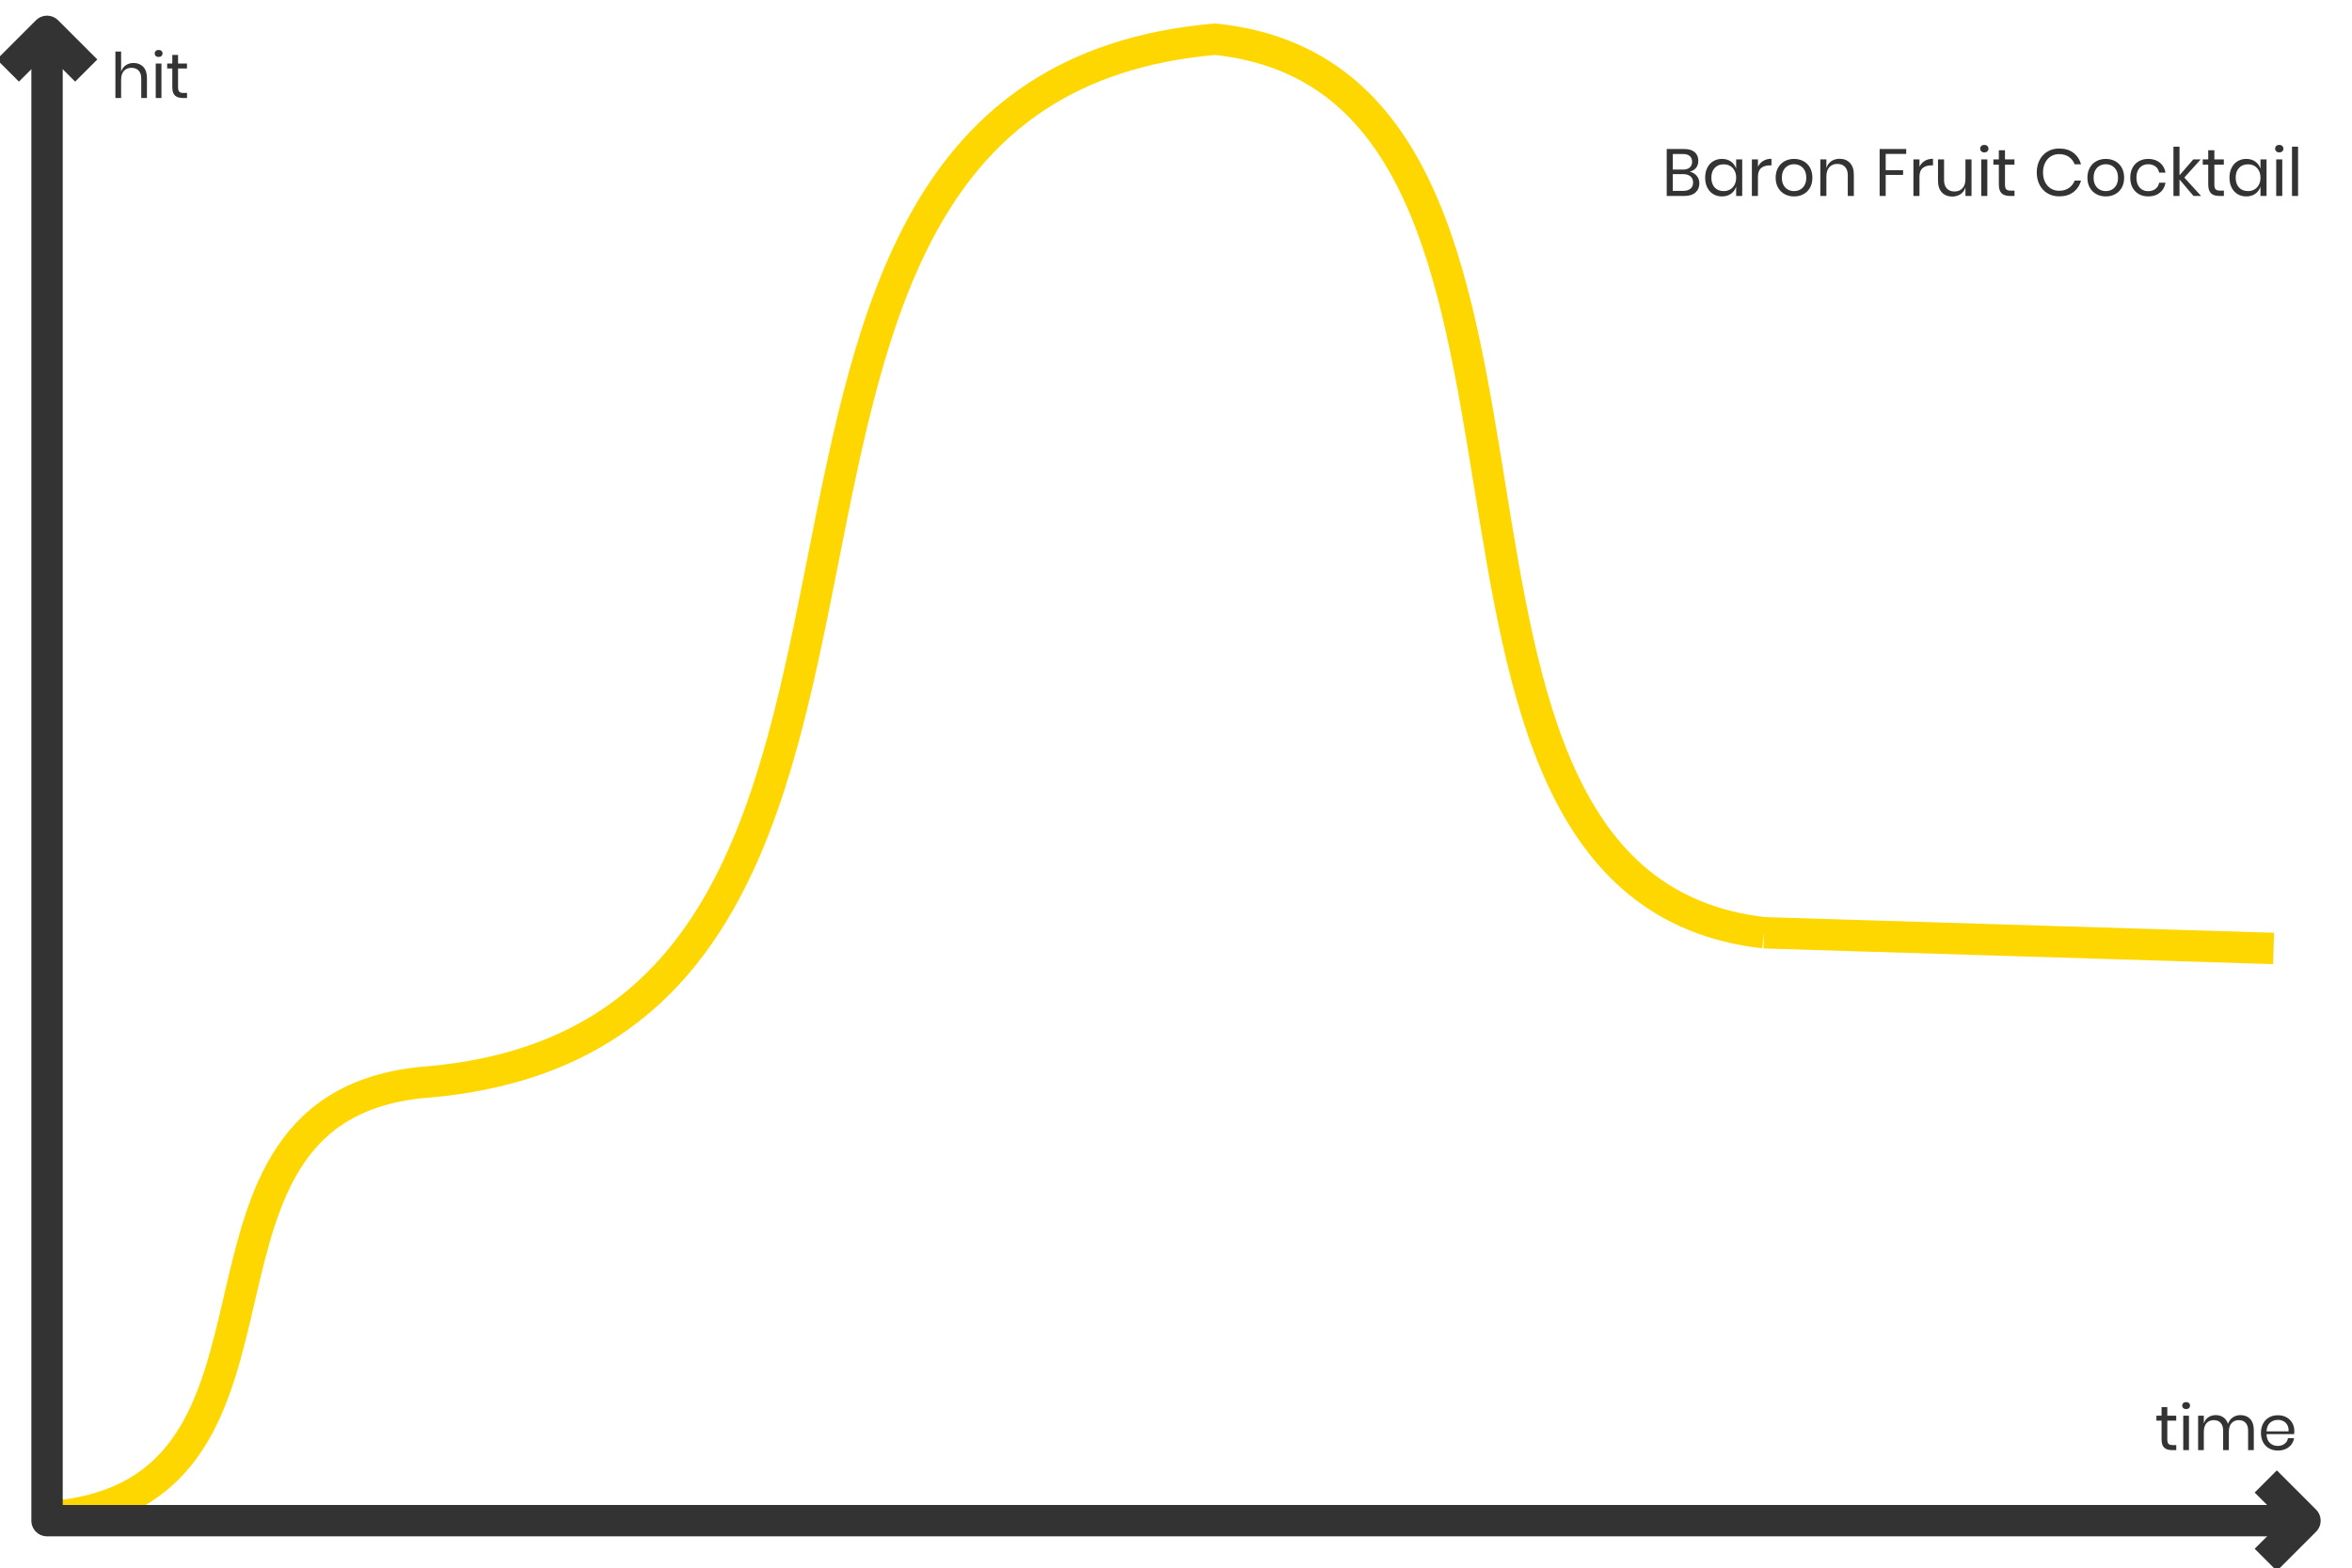
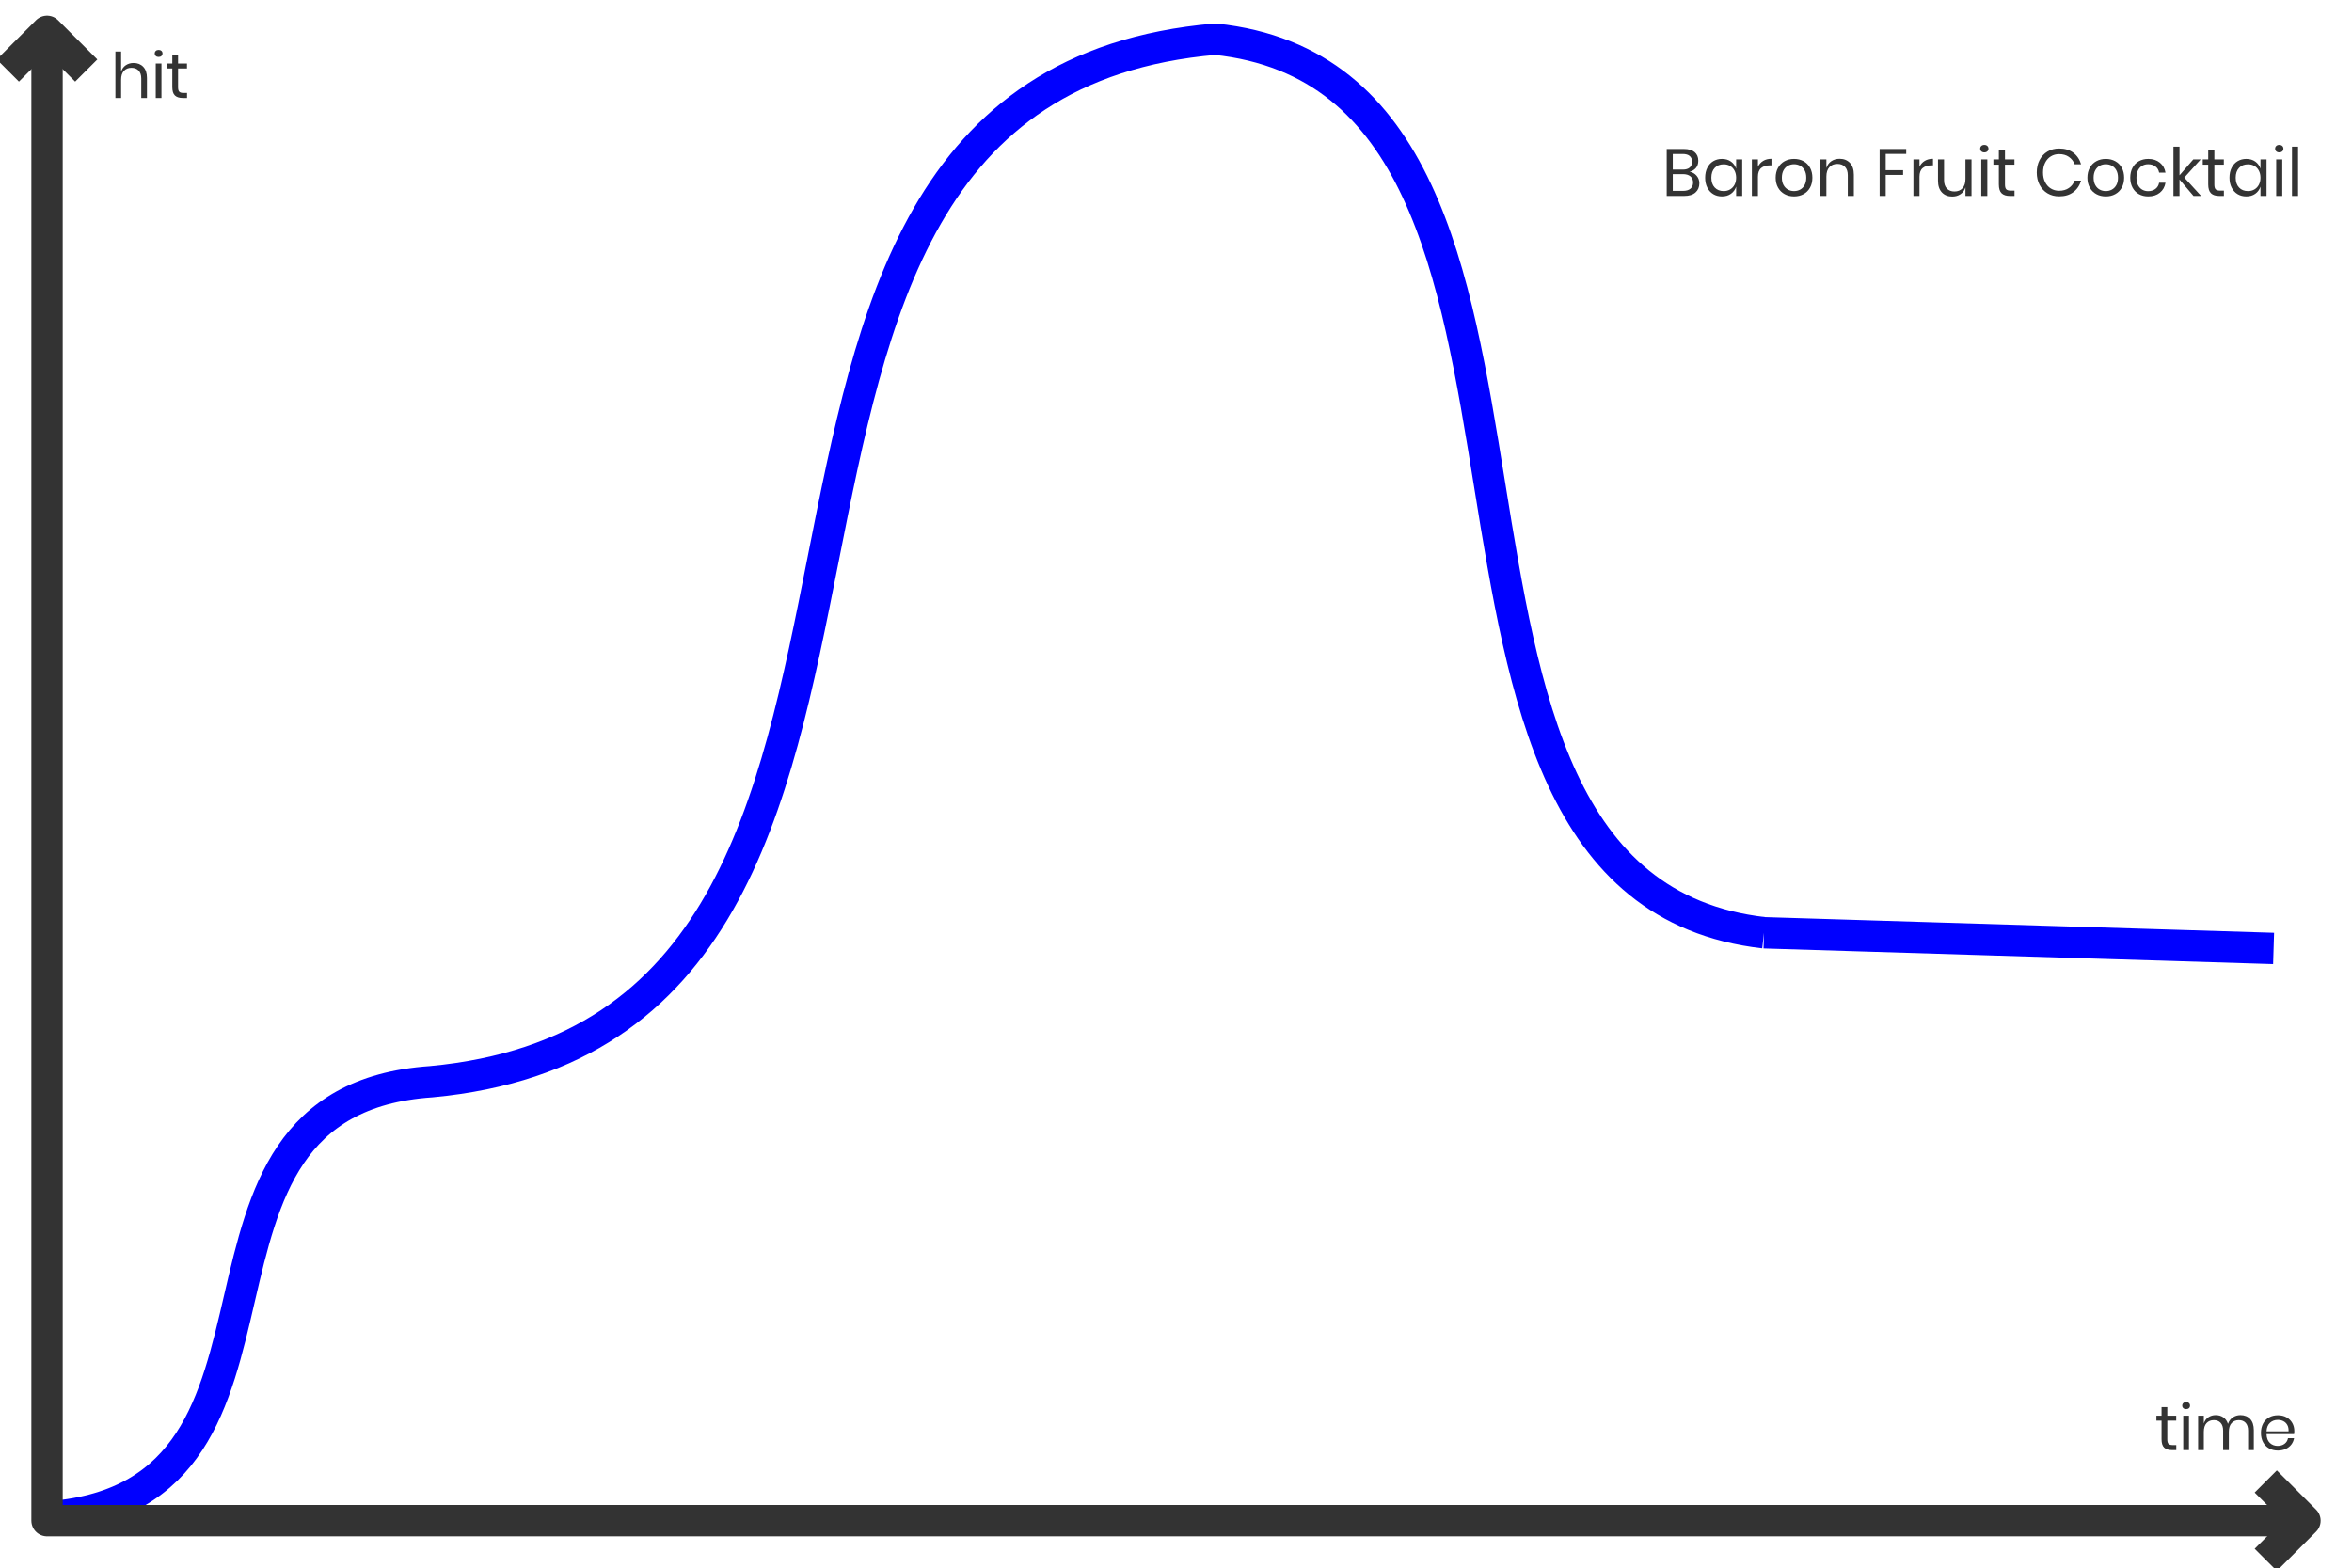
<svg xmlns="http://www.w3.org/2000/svg" xmlns:xlink="http://www.w3.org/1999/xlink" width="600" height="400" viewBox="0 0 600 400">
  <defs>
    <g>
      <g id="glyph-0-0">
        <path d="M 7.09 -6.203 C 7.824 -6.047 8.422 -5.695 8.883 -5.152 C 9.34 -4.609 9.57 -3.965 9.57 -3.23 C 9.57 -2.254 9.238 -1.473 8.578 -0.883 C 7.914 -0.293 6.953 0 5.695 0 L 1.242 0 L 1.242 -11.984 L 5.629 -11.984 C 6.828 -11.984 7.742 -11.719 8.363 -11.188 C 8.988 -10.652 9.301 -9.922 9.301 -8.992 C 9.301 -8.223 9.094 -7.598 8.68 -7.121 C 8.266 -6.645 7.734 -6.34 7.09 -6.203 Z M 2.789 -6.73 L 5.371 -6.73 C 6.133 -6.73 6.711 -6.906 7.113 -7.258 C 7.516 -7.609 7.719 -8.102 7.719 -8.738 C 7.719 -9.352 7.52 -9.832 7.121 -10.184 C 6.727 -10.535 6.121 -10.711 5.305 -10.711 L 2.789 -10.711 Z M 5.406 -1.293 C 6.223 -1.293 6.855 -1.48 7.301 -1.852 C 7.75 -2.227 7.973 -2.754 7.973 -3.434 C 7.973 -4.102 7.742 -4.625 7.285 -5.008 C 6.824 -5.387 6.188 -5.574 5.371 -5.574 L 2.789 -5.574 L 2.789 -1.293 Z M 5.406 -1.293 " />
      </g>
      <g id="glyph-0-1">
        <path d="M 5.066 -9.453 C 5.973 -9.453 6.742 -9.227 7.371 -8.773 C 8 -8.32 8.438 -7.711 8.688 -6.953 L 8.688 -9.332 L 10.234 -9.332 L 10.234 0 L 8.688 0 L 8.688 -2.379 C 8.438 -1.621 8 -1.016 7.371 -0.562 C 6.742 -0.109 5.973 0.117 5.066 0.117 C 4.238 0.117 3.504 -0.074 2.855 -0.461 C 2.211 -0.844 1.703 -1.398 1.336 -2.117 C 0.965 -2.836 0.781 -3.684 0.781 -4.656 C 0.781 -5.633 0.965 -6.484 1.336 -7.207 C 1.703 -7.934 2.211 -8.488 2.855 -8.875 C 3.5 -9.258 4.238 -9.453 5.066 -9.453 Z M 5.508 -8.074 C 4.555 -8.074 3.793 -7.773 3.223 -7.164 C 2.648 -6.559 2.363 -5.723 2.363 -4.656 C 2.363 -3.594 2.648 -2.758 3.223 -2.152 C 3.793 -1.543 4.555 -1.242 5.508 -1.242 C 6.121 -1.242 6.668 -1.383 7.148 -1.664 C 7.629 -1.949 8.008 -2.348 8.277 -2.863 C 8.551 -3.379 8.688 -3.977 8.688 -4.656 C 8.688 -5.336 8.551 -5.938 8.277 -6.461 C 8.008 -6.98 7.629 -7.379 7.148 -7.66 C 6.668 -7.938 6.121 -8.074 5.508 -8.074 Z M 5.508 -8.074 " />
      </g>
      <g id="glyph-0-2">
        <path d="M 2.789 -7.445 C 3.094 -8.09 3.543 -8.594 4.133 -8.949 C 4.723 -9.309 5.422 -9.484 6.238 -9.484 L 6.238 -7.805 L 5.762 -7.805 C 4.891 -7.805 4.176 -7.578 3.621 -7.133 C 3.066 -6.684 2.789 -5.945 2.789 -4.914 L 2.789 0 L 1.242 0 L 1.242 -9.332 L 2.789 -9.332 Z M 2.789 -7.445 " />
      </g>
      <g id="glyph-0-3">
        <path d="M 5.473 -9.453 C 6.367 -9.453 7.172 -9.258 7.879 -8.875 C 8.586 -8.488 9.145 -7.934 9.547 -7.207 C 9.949 -6.48 10.148 -5.633 10.148 -4.656 C 10.148 -3.684 9.949 -2.836 9.547 -2.117 C 9.145 -1.398 8.586 -0.844 7.879 -0.461 C 7.172 -0.074 6.371 0.117 5.473 0.117 C 4.578 0.117 3.777 -0.074 3.07 -0.461 C 2.359 -0.844 1.801 -1.398 1.395 -2.117 C 0.984 -2.836 0.781 -3.684 0.781 -4.656 C 0.781 -5.633 0.984 -6.484 1.395 -7.207 C 1.801 -7.934 2.359 -8.488 3.07 -8.875 C 3.777 -9.258 4.578 -9.453 5.473 -9.453 Z M 5.473 -8.094 C 4.918 -8.094 4.406 -7.969 3.934 -7.719 C 3.465 -7.469 3.086 -7.086 2.797 -6.57 C 2.508 -6.055 2.363 -5.418 2.363 -4.656 C 2.363 -3.91 2.508 -3.277 2.797 -2.762 C 3.086 -2.246 3.465 -1.863 3.934 -1.613 C 4.406 -1.363 4.918 -1.242 5.473 -1.242 C 6.027 -1.242 6.543 -1.367 7.012 -1.613 C 7.484 -1.863 7.863 -2.246 8.152 -2.762 C 8.441 -3.277 8.586 -3.91 8.586 -4.656 C 8.586 -5.418 8.441 -6.055 8.152 -6.57 C 7.863 -7.086 7.484 -7.469 7.012 -7.719 C 6.543 -7.969 6.031 -8.094 5.473 -8.094 Z M 5.473 -8.094 " />
      </g>
      <g id="glyph-0-4">
        <path d="M 6.152 -9.484 C 7.242 -9.484 8.121 -9.137 8.789 -8.441 C 9.457 -7.742 9.793 -6.738 9.793 -5.422 L 9.793 0 L 8.246 0 L 8.246 -5.285 C 8.246 -6.215 8.008 -6.93 7.531 -7.43 C 7.055 -7.93 6.41 -8.176 5.594 -8.176 C 4.742 -8.176 4.062 -7.902 3.555 -7.352 C 3.043 -6.801 2.789 -6 2.789 -4.945 L 2.789 0 L 1.242 0 L 1.242 -9.332 L 2.789 -9.332 L 2.789 -7.121 C 3.027 -7.883 3.449 -8.465 4.055 -8.875 C 4.66 -9.281 5.359 -9.484 6.152 -9.484 Z M 6.152 -9.484 " />
      </g>
      <g id="glyph-0-5">
        <rect x="0" y="0" width="0" height="0" mask="url(#mask-0)" />
      </g>
      <g id="glyph-0-6">
        <path d="M 8.023 -11.984 L 8.023 -10.727 L 2.789 -10.727 L 2.789 -6.578 L 7.227 -6.578 L 7.227 -5.371 L 2.789 -5.371 L 2.789 0 L 1.242 0 L 1.242 -11.984 Z M 8.023 -11.984 " />
      </g>
      <g id="glyph-0-7">
        <path d="M 9.535 -9.332 L 9.535 0 L 7.988 0 L 7.988 -2.191 C 7.75 -1.434 7.328 -0.852 6.723 -0.449 C 6.117 -0.047 5.41 0.152 4.605 0.152 C 3.531 0.152 2.656 -0.195 1.988 -0.891 C 1.32 -1.59 0.984 -2.59 0.984 -3.895 L 0.984 -9.332 L 2.531 -9.332 L 2.531 -4.047 C 2.531 -3.117 2.77 -2.398 3.246 -1.895 C 3.723 -1.391 4.367 -1.141 5.184 -1.141 C 6.035 -1.141 6.715 -1.414 7.227 -1.965 C 7.734 -2.512 7.988 -3.316 7.988 -4.367 L 7.988 -9.332 Z M 9.535 -9.332 " />
      </g>
      <g id="glyph-0-8">
        <path d="M 0.969 -12.07 C 0.969 -12.352 1.066 -12.582 1.258 -12.758 C 1.449 -12.934 1.707 -13.023 2.023 -13.023 C 2.34 -13.023 2.594 -12.934 2.789 -12.758 C 2.98 -12.582 3.078 -12.352 3.078 -12.07 C 3.078 -11.785 2.98 -11.559 2.789 -11.383 C 2.594 -11.207 2.34 -11.117 2.023 -11.117 C 1.707 -11.117 1.449 -11.207 1.258 -11.383 C 1.066 -11.559 0.969 -11.785 0.969 -12.07 Z M 2.789 -9.332 L 2.789 0 L 1.242 0 L 1.242 -9.332 Z M 2.789 -9.332 " />
      </g>
      <g id="glyph-0-9">
        <path d="M 5.695 -1.359 L 5.695 0 L 4.539 0 C 3.586 0 2.875 -0.227 2.406 -0.68 C 1.934 -1.133 1.699 -1.895 1.699 -2.957 L 1.699 -7.988 L 0.305 -7.988 L 0.305 -9.332 L 1.699 -9.332 L 1.699 -11.66 L 3.266 -11.66 L 3.266 -9.332 L 5.68 -9.332 L 5.68 -7.988 L 3.266 -7.988 L 3.266 -2.926 C 3.266 -2.324 3.375 -1.914 3.594 -1.691 C 3.816 -1.469 4.199 -1.359 4.742 -1.359 Z M 5.695 -1.359 " />
      </g>
      <g id="glyph-0-10">
        <path d="M 6.547 -12.105 C 8.008 -12.105 9.215 -11.746 10.164 -11.023 C 11.117 -10.305 11.773 -9.32 12.137 -8.074 L 10.508 -8.074 C 10.199 -8.867 9.707 -9.5 9.027 -9.969 C 8.348 -10.441 7.516 -10.676 6.527 -10.676 C 5.746 -10.676 5.047 -10.484 4.43 -10.105 C 3.812 -9.727 3.324 -9.184 2.965 -8.473 C 2.609 -7.766 2.43 -6.938 2.43 -5.984 C 2.43 -5.043 2.609 -4.223 2.965 -3.52 C 3.324 -2.816 3.812 -2.273 4.43 -1.895 C 5.047 -1.516 5.746 -1.324 6.527 -1.324 C 7.516 -1.324 8.348 -1.562 9.027 -2.031 C 9.707 -2.5 10.199 -3.133 10.508 -3.926 L 12.137 -3.926 C 11.773 -2.68 11.117 -1.695 10.164 -0.977 C 9.215 -0.258 8.008 0.102 6.547 0.102 C 5.422 0.102 4.43 -0.156 3.57 -0.672 C 2.707 -1.188 2.039 -1.906 1.555 -2.832 C 1.074 -3.754 0.832 -4.805 0.832 -5.984 C 0.832 -7.176 1.074 -8.234 1.555 -9.164 C 2.035 -10.094 2.707 -10.816 3.57 -11.332 C 4.43 -11.848 5.422 -12.105 6.547 -12.105 Z M 6.547 -12.105 " />
      </g>
      <g id="glyph-0-11">
        <path d="M 5.371 -9.453 C 6.562 -9.453 7.547 -9.133 8.328 -8.5 C 9.113 -7.867 9.594 -7.016 9.773 -5.949 L 8.145 -5.949 C 8.031 -6.617 7.723 -7.145 7.215 -7.523 C 6.711 -7.902 6.086 -8.094 5.34 -8.094 C 4.793 -8.094 4.297 -7.969 3.852 -7.719 C 3.402 -7.469 3.043 -7.086 2.77 -6.57 C 2.5 -6.055 2.363 -5.418 2.363 -4.656 C 2.363 -3.898 2.5 -3.262 2.77 -2.746 C 3.043 -2.23 3.402 -1.848 3.852 -1.598 C 4.297 -1.348 4.793 -1.223 5.34 -1.223 C 6.086 -1.223 6.711 -1.418 7.215 -1.801 C 7.719 -2.188 8.031 -2.715 8.145 -3.383 L 9.773 -3.383 C 9.594 -2.305 9.113 -1.453 8.328 -0.824 C 7.547 -0.195 6.562 0.117 5.371 0.117 C 4.477 0.117 3.684 -0.074 2.992 -0.461 C 2.301 -0.844 1.758 -1.398 1.367 -2.117 C 0.977 -2.836 0.781 -3.684 0.781 -4.656 C 0.781 -5.633 0.977 -6.484 1.367 -7.207 C 1.758 -7.934 2.301 -8.488 2.992 -8.875 C 3.684 -9.258 4.477 -9.453 5.371 -9.453 Z M 5.371 -9.453 " />
      </g>
      <g id="glyph-0-12">
        <path d="M 6.359 0 L 2.789 -4.199 L 2.789 0 L 1.242 0 L 1.242 -12.578 L 2.789 -12.578 L 2.789 -5.27 L 6.309 -9.332 L 8.195 -9.332 L 4.012 -4.691 L 8.297 0 Z M 6.359 0 " />
      </g>
      <g id="glyph-0-13">
        <path d="M 2.789 -12.578 L 2.789 0 L 1.242 0 L 1.242 -12.578 Z M 2.789 -12.578 " />
      </g>
      <g id="glyph-1-0">
        <path d="M 5.793 -8.93 C 6.816 -8.93 7.645 -8.602 8.273 -7.945 C 8.902 -7.289 9.215 -6.34 9.215 -5.105 L 9.215 0 L 7.762 0 L 7.762 -4.977 C 7.762 -5.852 7.535 -6.523 7.09 -6.992 C 6.641 -7.461 6.031 -7.695 5.266 -7.695 C 4.465 -7.695 3.824 -7.438 3.344 -6.922 C 2.863 -6.402 2.625 -5.648 2.625 -4.656 L 2.625 0 L 1.168 0 L 1.168 -11.84 L 2.625 -11.84 L 2.625 -6.703 C 2.848 -7.418 3.246 -7.969 3.816 -8.352 C 4.387 -8.734 5.047 -8.93 5.793 -8.93 Z M 5.793 -8.93 " />
      </g>
      <g id="glyph-1-1">
        <path d="M 0.91 -11.359 C 0.91 -11.625 1.004 -11.844 1.184 -12.008 C 1.363 -12.172 1.605 -12.258 1.902 -12.258 C 2.203 -12.258 2.441 -12.172 2.625 -12.008 C 2.805 -11.844 2.895 -11.625 2.895 -11.359 C 2.895 -11.094 2.805 -10.879 2.625 -10.711 C 2.441 -10.547 2.203 -10.465 1.902 -10.465 C 1.605 -10.465 1.367 -10.547 1.184 -10.711 C 1.004 -10.879 0.91 -11.094 0.91 -11.359 Z M 2.625 -8.785 L 2.625 0 L 1.168 0 L 1.168 -8.785 Z M 2.625 -8.785 " />
      </g>
      <g id="glyph-1-2">
        <path d="M 5.359 -1.281 L 5.359 0 L 4.273 0 C 3.375 0 2.707 -0.215 2.266 -0.641 C 1.82 -1.066 1.602 -1.781 1.602 -2.785 L 1.602 -7.52 L 0.289 -7.52 L 0.289 -8.785 L 1.602 -8.785 L 1.602 -10.977 L 3.07 -10.977 L 3.07 -8.785 L 5.344 -8.785 L 5.344 -7.52 L 3.07 -7.52 L 3.07 -2.754 C 3.07 -2.188 3.176 -1.801 3.383 -1.594 C 3.59 -1.383 3.953 -1.281 4.465 -1.281 Z M 5.359 -1.281 " />
      </g>
      <g id="glyph-1-3">
        <path d="M 11.969 -8.93 C 12.992 -8.93 13.816 -8.602 14.441 -7.945 C 15.066 -7.289 15.375 -6.34 15.375 -5.105 L 15.375 0 L 13.922 0 L 13.922 -4.977 C 13.922 -5.84 13.711 -6.5 13.289 -6.961 C 12.867 -7.418 12.289 -7.648 11.551 -7.648 C 10.785 -7.648 10.168 -7.395 9.703 -6.887 C 9.238 -6.383 9.008 -5.637 9.008 -4.656 L 9.008 0 L 7.551 0 L 7.551 -4.977 C 7.551 -5.84 7.34 -6.5 6.91 -6.961 C 6.484 -7.418 5.91 -7.648 5.184 -7.648 C 4.406 -7.648 3.785 -7.395 3.32 -6.887 C 2.855 -6.383 2.625 -5.637 2.625 -4.656 L 2.625 0 L 1.168 0 L 1.168 -8.785 L 2.625 -8.785 L 2.625 -6.785 C 2.836 -7.477 3.219 -8.008 3.77 -8.375 C 4.316 -8.742 4.949 -8.93 5.664 -8.93 C 6.41 -8.93 7.059 -8.738 7.609 -8.359 C 8.156 -7.98 8.551 -7.426 8.785 -6.688 C 9.031 -7.402 9.441 -7.953 10.016 -8.344 C 10.594 -8.734 11.242 -8.93 11.969 -8.93 Z M 11.969 -8.93 " />
      </g>
      <g id="glyph-1-4">
        <path d="M 9.246 -4.879 C 9.246 -4.57 9.227 -4.305 9.184 -4.078 L 2.16 -4.078 C 2.191 -3.078 2.477 -2.324 3.016 -1.824 C 3.555 -1.324 4.215 -1.07 4.992 -1.07 C 5.695 -1.07 6.285 -1.25 6.762 -1.609 C 7.234 -1.965 7.523 -2.441 7.633 -3.039 L 9.184 -3.039 C 9.078 -2.434 8.84 -1.887 8.473 -1.406 C 8.105 -0.926 7.625 -0.555 7.039 -0.289 C 6.453 -0.023 5.793 0.113 5.055 0.113 C 4.215 0.113 3.465 -0.07 2.816 -0.434 C 2.164 -0.797 1.656 -1.316 1.289 -1.992 C 0.922 -2.668 0.734 -3.465 0.734 -4.383 C 0.734 -5.301 0.922 -6.102 1.289 -6.785 C 1.656 -7.469 2.164 -7.988 2.816 -8.352 C 3.469 -8.715 4.215 -8.895 5.055 -8.895 C 5.91 -8.895 6.652 -8.715 7.289 -8.352 C 7.922 -7.988 8.406 -7.504 8.742 -6.895 C 9.078 -6.289 9.246 -5.617 9.246 -4.879 Z M 7.777 -4.785 C 7.809 -5.434 7.703 -5.98 7.457 -6.414 C 7.211 -6.852 6.875 -7.18 6.449 -7.391 C 6.023 -7.605 5.559 -7.711 5.055 -7.711 C 4.254 -7.711 3.586 -7.465 3.039 -6.969 C 2.496 -6.473 2.203 -5.742 2.16 -4.785 Z M 7.777 -4.785 " />
      </g>
    </g>
-     <image id="source-10" x="0" y="0" width="0" height="0" />
+     <image id="source-9" x="0" y="0" width="0" height="0" />
    <mask id="mask-0">
-       <use xlink:href="#source-10" />
+       <use xlink:href="#source-9" />
    </mask>
  </defs>
  <rect x="-60" y="-40" width="720" height="480" fill="rgb(100%, 100%, 100%)" fill-opacity="1" />
  <g fill="rgb(20%, 20%, 20%)" fill-opacity="1">
    <use xlink:href="#glyph-0-0" x="423.941" y="50" />
    <use xlink:href="#glyph-0-1" x="434.209" y="50" />
    <use xlink:href="#glyph-0-2" x="445.667" y="50" />
    <use xlink:href="#glyph-0-3" x="452.195" y="50" />
    <use xlink:href="#glyph-0-4" x="463.126" y="50" />
    <use xlink:href="#glyph-0-5" x="474.057" y="50" />
    <use xlink:href="#glyph-0-6" x="478.256" y="50" />
    <use xlink:href="#glyph-0-2" x="486.875" y="50" />
    <use xlink:href="#glyph-0-7" x="493.403" y="50" />
    <use xlink:href="#glyph-0-8" x="504.181" y="50" />
    <use xlink:href="#glyph-0-9" x="508.21" y="50" />
    <use xlink:href="#glyph-0-5" x="514.551" y="50" />
    <use xlink:href="#glyph-0-10" x="518.75" y="50" />
    <use xlink:href="#glyph-0-3" x="531.721" y="50" />
    <use xlink:href="#glyph-0-11" x="542.652" y="50" />
    <use xlink:href="#glyph-0-12" x="553.209" y="50" />
    <use xlink:href="#glyph-0-9" x="561.624" y="50" />
    <use xlink:href="#glyph-0-1" x="567.965" y="50" />
    <use xlink:href="#glyph-0-8" x="579.423" y="50" />
    <use xlink:href="#glyph-0-13" x="583.452" y="50" />
  </g>
-   <path fill="none" stroke-width="8" stroke-linecap="butt" stroke-linejoin="round" stroke="rgb(100%, 84.314%, 0%)" stroke-opacity="1" stroke-miterlimit="10" d="M 13 387 C 85 381 37 281 110 276 C 260 262 160 23 310 10 C 415 21 345 226 450 238 M 450 238 L 580 242 " />
+   <path fill="none" stroke-width="8" stroke-linecap="butt" stroke-linejoin="round" stroke="rgb(0%, 0%, 100%)" stroke-opacity="1" stroke-miterlimit="10" d="M 13 387 C 85 381 37 281 110 276 C 260 262 160 23 310 10 C 415 21 345 226 450 238 M 450 238 L 580 242 " />
  <path fill="none" stroke-width="8" stroke-linecap="butt" stroke-linejoin="round" stroke="rgb(20%, 20%, 20%)" stroke-opacity="1" stroke-miterlimit="10" d="M 12 8 L 12 388 L 588 388 " />
  <path fill="none" stroke-width="8" stroke-linecap="butt" stroke-linejoin="round" stroke="rgb(20%, 20%, 20%)" stroke-opacity="1" stroke-miterlimit="10" d="M 2 18 L 12 8 L 22 18 " />
  <path fill="none" stroke-width="8" stroke-linecap="butt" stroke-linejoin="round" stroke="rgb(20%, 20%, 20%)" stroke-opacity="1" stroke-miterlimit="10" d="M 578 378 L 588 388 L 578 398 " />
  <g fill="rgb(20%, 20%, 20%)" fill-opacity="1">
    <use xlink:href="#glyph-1-0" x="28.273" y="25" />
    <use xlink:href="#glyph-1-1" x="38.561" y="25" />
    <use xlink:href="#glyph-1-2" x="42.353" y="25" />
  </g>
  <g fill="rgb(20%, 20%, 20%)" fill-opacity="1">
    <use xlink:href="#glyph-1-2" x="549.816" y="370" />
    <use xlink:href="#glyph-1-1" x="555.784" y="370" />
    <use xlink:href="#glyph-1-3" x="559.576" y="370" />
    <use xlink:href="#glyph-1-4" x="576.04" y="370" />
  </g>
</svg>
